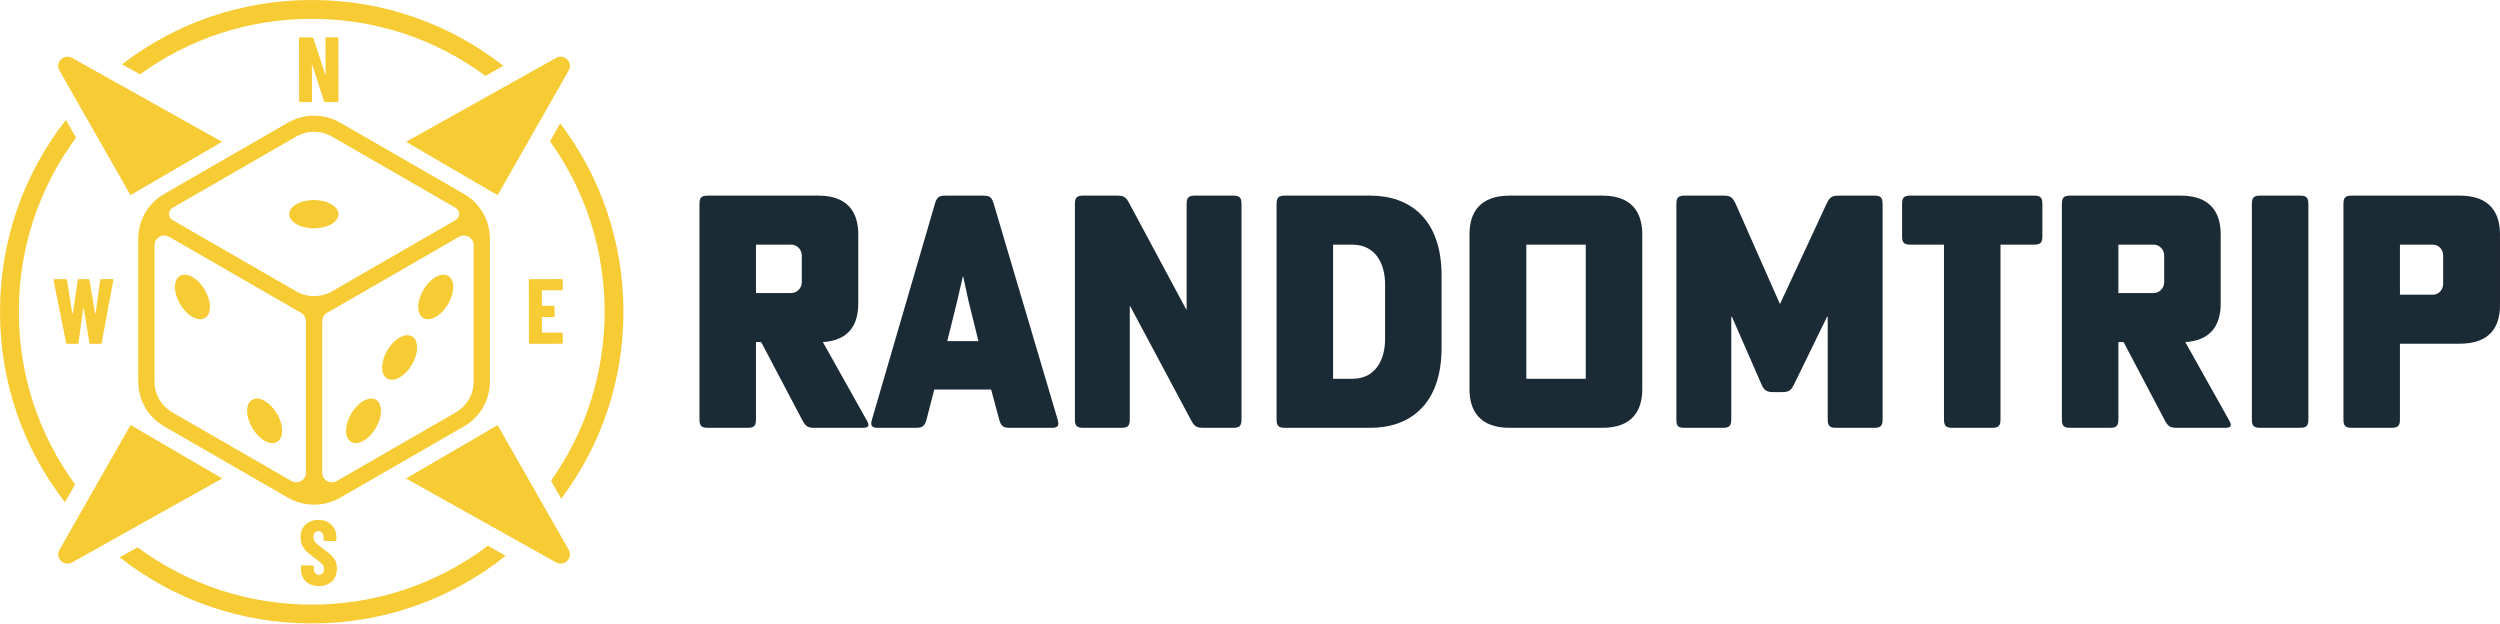
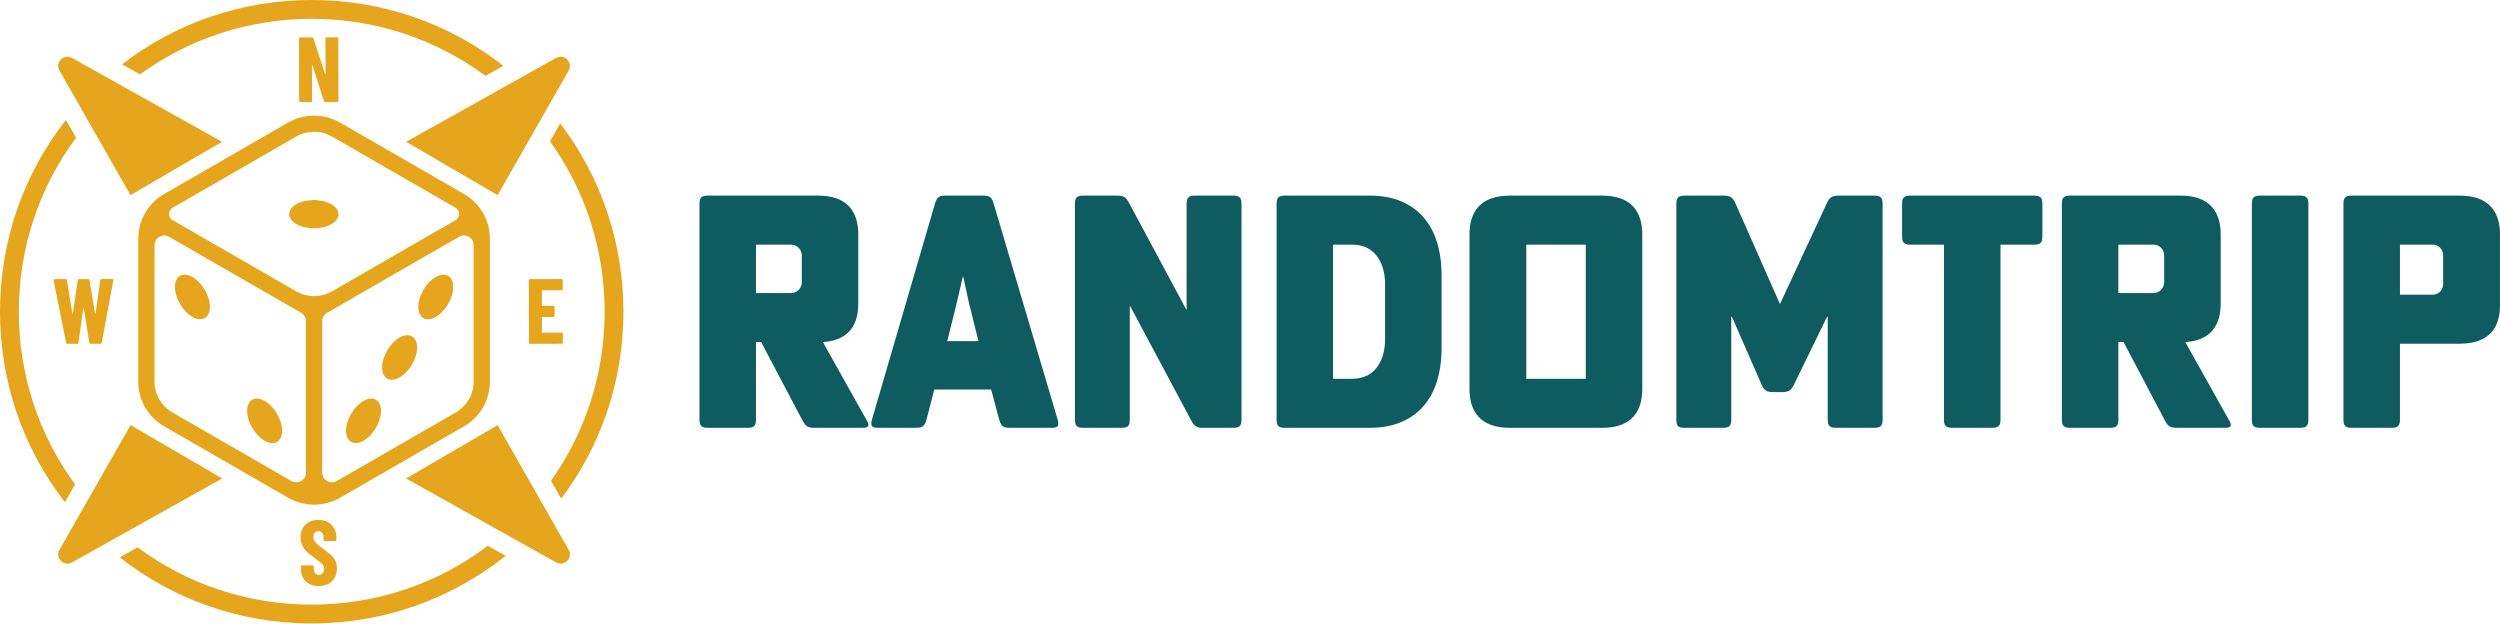
<svg xmlns="http://www.w3.org/2000/svg" width="100%" height="100%" viewBox="0 0 1203 300" version="1.1" xml:space="preserve" style="fill-rule:evenodd;clip-rule:evenodd;stroke-linejoin:round;stroke-miterlimit:2;">
  <g transform="matrix(1,0,0,1,-358.5033,-390)">
    <g transform="matrix(1,0,0,1,0,30.84267)">
      <g transform="matrix(1.599867,0,0,1.599867,722.2807,541.4317)">
-         <path d="M0,-40.346L0,-25.79L10.648,-25.79C12.309,-25.79 13.774,-27.255 13.774,-29.014L13.774,-37.122C13.774,-38.88 12.309,-40.346 10.648,-40.346L0,-40.346ZM-16.997,-52.557C-16.997,-54.51 -16.411,-55.096 -14.457,-55.096L18.756,-55.096C27.743,-55.096 30.771,-49.919 30.771,-43.472L30.771,-22.567C30.771,-16.412 28.036,-11.528 20.124,-11.039L33.312,12.503C34.288,14.164 33.897,14.75 32.042,14.75L17.682,14.75C15.63,14.75 14.946,14.359 13.97,12.503L1.563,-11.039L0,-11.039L0,12.21C0,14.164 -0.586,14.75 -2.54,14.75L-14.457,14.75C-16.411,14.75 -16.997,14.164 -16.997,12.21L-16.997,-52.557Z" style="fill:rgb(27,43,54);fill-rule:nonzero;" />
+         <path d="M0,-40.346L0,-25.79L10.648,-25.79C12.309,-25.79 13.774,-27.255 13.774,-29.014L13.774,-37.122C13.774,-38.88 12.309,-40.346 10.648,-40.346L0,-40.346ZM-16.997,-52.557C-16.997,-54.51 -16.411,-55.096 -14.457,-55.096L18.756,-55.096C27.743,-55.096 30.771,-49.919 30.771,-43.472L30.771,-22.567C30.771,-16.412 28.036,-11.528 20.124,-11.039L33.312,12.503C34.288,14.164 33.897,14.75 32.042,14.75L17.682,14.75C15.63,14.75 14.946,14.359 13.97,12.503L1.563,-11.039L0,-11.039L0,12.21C0,14.164 -0.586,14.75 -2.54,14.75L-14.457,14.75C-16.411,14.75 -16.997,14.164 -16.997,12.21L-16.997,-52.557Z" style="fill:#0f5c60;fill-rule:nonzero;" />
      </g>
      <g transform="matrix(1.599867,0,0,1.599867,824.6425,513.9241)">
-         <path d="M0,-5.959L-1.66,-13.579L-1.758,-13.579L-3.517,-5.959L-6.447,5.861L2.931,5.861L0,-5.959ZM12.406,31.943C10.355,31.943 9.77,31.455 9.183,29.501L6.741,20.416L-10.354,20.416L-12.699,29.501C-13.285,31.455 -13.871,31.943 -15.923,31.943L-27.254,31.943C-29.208,31.943 -29.599,31.357 -29.11,29.501L-10.159,-35.461C-9.573,-37.414 -8.986,-37.902 -6.936,-37.902L4.299,-37.902C6.351,-37.902 6.937,-37.414 7.522,-35.461L26.767,29.501C27.255,31.357 26.864,31.943 24.91,31.943L12.406,31.943Z" style="fill:rgb(27,43,54);fill-rule:nonzero;" />
+         <path d="M0,-5.959L-1.66,-13.579L-1.758,-13.579L-3.517,-5.959L-6.447,5.861L2.931,5.861L0,-5.959ZM12.406,31.943C10.355,31.943 9.77,31.455 9.183,29.501L6.741,20.416L-10.354,20.416L-12.699,29.501C-13.285,31.455 -13.871,31.943 -15.923,31.943L-27.254,31.943C-29.208,31.943 -29.599,31.357 -29.11,29.501L-10.159,-35.461C-9.573,-37.414 -8.986,-37.902 -6.936,-37.902L4.299,-37.902C6.351,-37.902 6.937,-37.414 7.522,-35.461L26.767,29.501C27.255,31.357 26.864,31.943 24.91,31.943L12.406,31.943Z" style="fill:#0f5c60;fill-rule:nonzero;" />
      </g>
      <g transform="matrix(1.599867,0,0,1.599867,902.3126,511.8932)">
-         <path d="M0,-3.42L-0.098,-3.42L-0.098,30.673C-0.098,32.627 -0.684,33.213 -2.638,33.213L-14.066,33.213C-16.021,33.213 -16.606,32.627 -16.606,30.673L-16.606,-34.094C-16.606,-36.047 -16.021,-36.633 -14.066,-36.633L-4.005,-36.633C-1.953,-36.633 -1.27,-36.242 -0.293,-34.387L16.9,-2.345L16.998,-2.345L16.998,-34.094C16.998,-36.047 17.584,-36.633 19.537,-36.633L30.967,-36.633C32.921,-36.633 33.507,-36.047 33.507,-34.094L33.507,30.673C33.507,32.627 32.921,33.213 30.967,33.213L22.077,33.213C20.026,33.213 19.342,32.822 18.365,30.966L0,-3.42Z" style="fill:rgb(27,43,54);fill-rule:nonzero;" />
+         <path d="M0,-3.42L-0.098,-3.42L-0.098,30.673C-0.098,32.627 -0.684,33.213 -2.638,33.213L-14.066,33.213C-16.021,33.213 -16.606,32.627 -16.606,30.673L-16.606,-34.094C-16.606,-36.047 -16.021,-36.633 -14.066,-36.633L-4.005,-36.633C-1.953,-36.633 -1.27,-36.242 -0.293,-34.387L16.9,-2.345L16.998,-2.345L16.998,-34.094C16.998,-36.047 17.584,-36.633 19.537,-36.633L30.967,-36.633C32.921,-36.633 33.507,-36.047 33.507,-34.094L33.507,30.673C33.507,32.627 32.921,33.213 30.967,33.213L22.077,33.213C20.026,33.213 19.342,32.822 18.365,30.966L0,-3.42Z" style="fill:#0f5c60;fill-rule:nonzero;" />
      </g>
      <g transform="matrix(1.599867,0,0,1.599867,1009.208,541.4317)">
-         <path d="M0,-40.346L-5.764,-40.346L-5.764,-0.001L0,-0.001C7.718,-0.001 9.866,-6.839 9.866,-11.723L9.866,-28.623C9.866,-33.507 7.718,-40.346 0,-40.346M26.864,-31.066L26.864,-9.282C26.864,7.814 17.193,14.75 5.471,14.75L-20.221,14.75C-22.175,14.75 -22.761,14.164 -22.761,12.21L-22.761,-52.557C-22.761,-54.51 -22.175,-55.096 -20.221,-55.096L5.471,-55.096C17.193,-55.096 26.864,-48.16 26.864,-31.066" style="fill:rgb(27,43,54);fill-rule:nonzero;" />
+         <path d="M0,-40.346L-5.764,-40.346L-5.764,-0.001L0,-0.001C7.718,-0.001 9.866,-6.839 9.866,-11.723L9.866,-28.623C9.866,-33.507 7.718,-40.346 0,-40.346M26.864,-31.066L26.864,-9.282C26.864,7.814 17.193,14.75 5.471,14.75L-20.221,14.75C-22.175,14.75 -22.761,14.164 -22.761,12.21L-22.761,-52.557C-22.761,-54.51 -22.175,-55.096 -20.221,-55.096L5.471,-55.096C17.193,-55.096 26.864,-48.16 26.864,-31.066" style="fill:#0f5c60;fill-rule:nonzero;" />
      </g>
      <g transform="matrix(1.599867,0,0,1.599867,159.5389,-817.5766)">
-         <path d="M601.322,809.105L583.445,809.105L583.445,849.45L601.322,849.45L601.322,809.105ZM618.319,805.979L618.319,852.576C618.319,859.023 615.291,864.201 606.303,864.201L578.464,864.201C569.379,864.201 566.35,859.023 566.35,852.576L566.35,805.979C566.35,799.532 569.379,794.355 578.464,794.355L606.303,794.355C615.291,794.355 618.319,799.532 618.319,805.979" style="fill:rgb(27,43,54);fill-rule:nonzero;" />
+         <path d="M601.322,809.105L583.445,809.105L583.445,849.45L601.322,849.45L601.322,809.105ZM618.319,805.979L618.319,852.576C618.319,859.023 615.291,864.201 606.303,864.201L578.464,864.201C569.379,864.201 566.35,859.023 566.35,852.576L566.35,805.979C566.35,799.532 569.379,794.355 578.464,794.355L606.303,794.355C615.291,794.355 618.319,799.532 618.319,805.979" style="fill:#0f5c60;fill-rule:nonzero;" />
      </g>
      <g transform="matrix(1.599867,0,0,1.599867,1191.896,506.7346)">
-         <path d="M0,3.028L-0.195,3.028L-0.195,33.897C-0.195,35.851 -0.781,36.437 -2.735,36.437L-14.164,36.437C-16.216,36.437 -16.704,35.949 -16.704,33.897L-16.704,-30.869C-16.704,-32.823 -16.118,-33.409 -14.164,-33.409L-2.54,-33.409C-0.488,-33.409 0.195,-32.92 1.075,-31.065L14.458,-0.782L28.524,-31.065C29.404,-32.92 30.088,-33.409 32.139,-33.409L42.787,-33.409C44.741,-33.409 45.327,-32.823 45.327,-30.869L45.327,33.897C45.327,35.851 44.741,36.437 42.787,36.437L31.357,36.437C29.404,36.437 28.817,35.851 28.817,33.897L28.817,3.028L28.622,3.028L18.658,23.445C17.779,25.203 17.096,25.692 15.044,25.692L12.504,25.692C10.453,25.692 9.671,25.203 8.89,23.347L0,3.028Z" style="fill:rgb(27,43,54);fill-rule:nonzero;" />
+         <path d="M0,3.028L-0.195,3.028L-0.195,33.897C-0.195,35.851 -0.781,36.437 -2.735,36.437L-14.164,36.437C-16.216,36.437 -16.704,35.949 -16.704,33.897L-16.704,-30.869C-16.704,-32.823 -16.118,-33.409 -14.164,-33.409L-2.54,-33.409C-0.488,-33.409 0.195,-32.92 1.075,-31.065L14.458,-0.782L28.524,-31.065C29.404,-32.92 30.088,-33.409 32.139,-33.409L42.787,-33.409C44.741,-33.409 45.327,-32.823 45.327,-30.869L45.327,33.897C45.327,35.851 44.741,36.437 42.787,36.437L31.357,36.437C29.404,36.437 28.817,35.851 28.817,33.897L28.817,3.028L28.622,3.028L18.658,23.445C17.779,25.203 17.096,25.692 15.044,25.692L12.504,25.692C10.453,25.692 9.671,25.203 8.89,23.347L0,3.028Z" style="fill:#0f5c60;fill-rule:nonzero;" />
      </g>
      <g transform="matrix(1.599867,0,0,1.599867,1277.848,541.4317)">
-         <path d="M0,-40.346C-1.953,-40.346 -2.54,-40.932 -2.54,-42.885L-2.54,-52.557C-2.54,-54.51 -1.953,-55.096 0,-55.096L37.121,-55.096C39.075,-55.096 39.661,-54.51 39.661,-52.557L39.661,-42.885C39.661,-40.932 39.075,-40.346 37.121,-40.346L27.06,-40.346L27.06,12.21C27.06,14.164 26.474,14.75 24.52,14.75L12.602,14.75C10.648,14.75 10.062,14.164 10.062,12.21L10.062,-40.346L0,-40.346Z" style="fill:rgb(27,43,54);fill-rule:nonzero;" />
+         <path d="M0,-40.346C-1.953,-40.346 -2.54,-40.932 -2.54,-42.885L-2.54,-52.557C-2.54,-54.51 -1.953,-55.096 0,-55.096L37.121,-55.096C39.075,-55.096 39.661,-54.51 39.661,-52.557L39.661,-42.885C39.661,-40.932 39.075,-40.346 37.121,-40.346L27.06,-40.346L27.06,12.21C27.06,14.164 26.474,14.75 24.52,14.75L12.602,14.75C10.648,14.75 10.062,14.164 10.062,12.21L10.062,-40.346L0,-40.346Z" style="fill:#0f5c60;fill-rule:nonzero;" />
      </g>
      <g transform="matrix(1.599867,0,0,1.599867,1377.868,541.4317)">
-         <path d="M0,-40.346L0,-25.79L10.648,-25.79C12.309,-25.79 13.774,-27.255 13.774,-29.014L13.774,-37.122C13.774,-38.88 12.309,-40.346 10.648,-40.346L0,-40.346ZM-16.997,-52.557C-16.997,-54.51 -16.411,-55.096 -14.457,-55.096L18.756,-55.096C27.743,-55.096 30.771,-49.919 30.771,-43.472L30.771,-22.567C30.771,-16.412 28.036,-11.528 20.124,-11.039L33.312,12.503C34.288,14.164 33.897,14.75 32.042,14.75L17.682,14.75C15.63,14.75 14.946,14.359 13.97,12.503L1.563,-11.039L0,-11.039L0,12.21C0,14.164 -0.586,14.75 -2.54,14.75L-14.457,14.75C-16.411,14.75 -16.997,14.164 -16.997,12.21L-16.997,-52.557Z" style="fill:rgb(27,43,54);fill-rule:nonzero;" />
+         <path d="M0,-40.346L0,-25.79L10.648,-25.79C12.309,-25.79 13.774,-27.255 13.774,-29.014L13.774,-37.122C13.774,-38.88 12.309,-40.346 10.648,-40.346L0,-40.346ZM-16.997,-52.557C-16.997,-54.51 -16.411,-55.096 -14.457,-55.096L18.756,-55.096C27.743,-55.096 30.771,-49.919 30.771,-43.472L30.771,-22.567C30.771,-16.412 28.036,-11.528 20.124,-11.039L33.312,12.503C34.288,14.164 33.897,14.75 32.042,14.75L17.682,14.75C15.63,14.75 14.946,14.359 13.97,12.503L1.563,-11.039L0,-11.039L0,12.21C0,14.164 -0.586,14.75 -2.54,14.75L-14.457,14.75C-16.411,14.75 -16.997,14.164 -16.997,12.21L-16.997,-52.557Z" style="fill:#0f5c60;fill-rule:nonzero;" />
      </g>
      <g transform="matrix(1.599867,0,0,1.599867,1465.227,565.0298)">
-         <path d="M0,-69.846C1.954,-69.846 2.54,-69.26 2.54,-67.307L2.54,-2.54C2.54,-0.586 1.954,0 0,0L-11.917,0C-13.871,0 -14.457,-0.586 -14.457,-2.54L-14.457,-67.307C-14.457,-69.26 -13.871,-69.846 -11.917,-69.846L0,-69.846Z" style="fill:rgb(27,43,54);fill-rule:nonzero;" />
+         <path d="M0,-69.846C1.954,-69.846 2.54,-69.26 2.54,-67.307L2.54,-2.54C2.54,-0.586 1.954,0 0,0L-11.917,0C-13.871,0 -14.457,-0.586 -14.457,-2.54L-14.457,-67.307C-14.457,-69.26 -13.871,-69.846 -11.917,-69.846L0,-69.846Z" style="fill:#0f5c60;fill-rule:nonzero;" />
      </g>
      <g transform="matrix(1.599867,0,0,1.599867,1529.301,541.4317)">
-         <path d="M0,-40.346L-9.964,-40.346L-9.964,-25.302L0,-25.302C1.661,-25.302 3.028,-26.767 3.028,-28.526L3.028,-37.122C3.028,-38.88 1.661,-40.346 0,-40.346M20.124,-43.472L20.124,-22.078C20.124,-15.631 17.096,-10.551 8.011,-10.551L-9.964,-10.551L-9.964,12.21C-9.964,14.164 -10.55,14.75 -12.504,14.75L-24.421,14.75C-26.375,14.75 -26.961,14.164 -26.961,12.21L-26.961,-52.557C-26.961,-54.51 -26.375,-55.096 -24.421,-55.096L8.011,-55.096C17.096,-55.096 20.124,-49.919 20.124,-43.472" style="fill:rgb(27,43,54);fill-rule:nonzero;" />
+         <path d="M0,-40.346L-9.964,-40.346L-9.964,-25.302L0,-25.302C1.661,-25.302 3.028,-26.767 3.028,-28.526L3.028,-37.122C3.028,-38.88 1.661,-40.346 0,-40.346M20.124,-43.472L20.124,-22.078C20.124,-15.631 17.096,-10.551 8.011,-10.551L-9.964,-10.551L-9.964,12.21C-9.964,14.164 -10.55,14.75 -12.504,14.75L-24.421,14.75C-26.375,14.75 -26.961,14.164 -26.961,12.21L-26.961,-52.557C-26.961,-54.51 -26.375,-55.096 -24.421,-55.096L8.011,-55.096C17.096,-55.096 20.124,-49.919 20.124,-43.472" style="fill:#0f5c60;fill-rule:nonzero;" />
      </g>
    </g>
    <g>
      <g transform="matrix(1.599867,0,0,1.599867,515.2615,438.9625)">
-         <path d="M0,-19.265C0.065,-19.33 0.143,-19.363 0.236,-19.363L3.459,-19.368C3.552,-19.368 3.63,-19.336 3.695,-19.271C3.761,-19.206 3.793,-19.128 3.793,-19.035L3.826,-0.251C3.826,-0.158 3.794,-0.079 3.729,-0.014C3.664,0.051 3.586,0.083 3.493,0.083L-0.175,0.09C-0.36,0.09 -0.481,-0.002 -0.537,-0.187L-4.001,-10.935C-4.02,-10.991 -4.052,-11.014 -4.099,-11.005C-4.145,-10.995 -4.168,-10.963 -4.168,-10.907L-4.121,-0.237C-4.121,-0.144 -4.154,-0.065 -4.218,0C-4.283,0.065 -4.362,0.097 -4.454,0.097L-7.678,0.103C-7.77,0.103 -7.849,0.071 -7.914,0.006C-7.979,-0.059 -8.011,-0.137 -8.012,-0.23L-8.045,-19.015C-8.045,-19.107 -8.013,-19.186 -7.947,-19.251C-7.883,-19.316 -7.805,-19.349 -7.712,-19.349L-4.071,-19.355C-3.886,-19.355 -3.765,-19.263 -3.71,-19.078L-0.217,-8.33C-0.199,-8.274 -0.166,-8.251 -0.12,-8.261C-0.074,-8.27 -0.051,-8.302 -0.051,-8.358L-0.097,-19.029C-0.097,-19.121 -0.065,-19.2 0,-19.265" style="fill:rgb(247,203,52);fill-rule:nonzero;" />
+         <path d="M0,-19.265C0.065,-19.33 0.143,-19.363 0.236,-19.363L3.459,-19.368C3.552,-19.368 3.63,-19.336 3.695,-19.271C3.761,-19.206 3.793,-19.128 3.793,-19.035L3.826,-0.251C3.826,-0.158 3.794,-0.079 3.729,-0.014C3.664,0.051 3.586,0.083 3.493,0.083L-0.175,0.09C-0.36,0.09 -0.481,-0.002 -0.537,-0.187L-4.001,-10.935C-4.02,-10.991 -4.052,-11.014 -4.099,-11.005C-4.145,-10.995 -4.168,-10.963 -4.168,-10.907L-4.121,-0.237C-4.121,-0.144 -4.154,-0.065 -4.218,0C-4.283,0.065 -4.362,0.097 -4.454,0.097L-7.678,0.103C-7.77,0.103 -7.849,0.071 -7.914,0.006C-7.979,-0.059 -8.011,-0.137 -8.012,-0.23L-8.045,-19.015C-8.045,-19.107 -8.013,-19.186 -7.947,-19.251C-7.883,-19.316 -7.805,-19.349 -7.712,-19.349L-4.071,-19.355C-3.886,-19.355 -3.765,-19.263 -3.71,-19.078L-0.217,-8.33C-0.199,-8.274 -0.166,-8.251 -0.12,-8.261C-0.074,-8.27 -0.051,-8.302 -0.051,-8.358L-0.097,-19.029C-0.097,-19.121 -0.065,-19.2 0,-19.265" style="fill:#e5a51c;fill-rule:nonzero;" />
      </g>
      <g transform="matrix(1.599867,0,0,1.599867,390.3328,524.7757)">
-         <path d="M0,18.866L-3.784,0.088L-3.812,-0.023C-3.812,-0.19 -3.711,-0.274 -3.507,-0.274L-0.116,-0.28C0.106,-0.28 0.226,-0.178 0.245,0.025L1.847,10.026C1.865,10.1 1.893,10.137 1.93,10.137C1.967,10.137 1.995,10.1 2.013,10.026L3.496,0.02C3.515,-0.184 3.635,-0.286 3.857,-0.287L6.664,-0.292C6.886,-0.292 7.006,-0.19 7.025,0.013L8.683,10.014C8.701,10.089 8.728,10.125 8.766,10.125C8.803,10.125 8.831,10.088 8.849,10.014L10.249,0.008C10.267,-0.196 10.387,-0.298 10.61,-0.298L13.889,-0.304C14.129,-0.305 14.232,-0.184 14.195,0.057L10.699,18.847C10.68,19.051 10.56,19.153 10.338,19.154L7.337,19.159C7.115,19.159 6.993,19.058 6.975,18.854L5.318,8.575C5.299,8.501 5.271,8.464 5.234,8.464C5.197,8.464 5.169,8.502 5.151,8.575L3.696,18.86C3.678,19.064 3.558,19.165 3.335,19.166L0.362,19.171C0.158,19.171 0.037,19.07 0,18.866" style="fill:rgb(247,203,52);fill-rule:nonzero;" />
+         <path d="M0,18.866L-3.784,0.088L-3.812,-0.023C-3.812,-0.19 -3.711,-0.274 -3.507,-0.274L-0.116,-0.28C0.106,-0.28 0.226,-0.178 0.245,0.025L1.847,10.026C1.865,10.1 1.893,10.137 1.93,10.137C1.967,10.137 1.995,10.1 2.013,10.026L3.496,0.02C3.515,-0.184 3.635,-0.286 3.857,-0.287L6.664,-0.292C6.886,-0.292 7.006,-0.19 7.025,0.013L8.683,10.014C8.701,10.089 8.728,10.125 8.766,10.125C8.803,10.125 8.831,10.088 8.849,10.014L10.249,0.008C10.267,-0.196 10.387,-0.298 10.61,-0.298L13.889,-0.304C14.129,-0.305 14.232,-0.184 14.195,0.057L10.699,18.847C10.68,19.051 10.56,19.153 10.338,19.154L7.337,19.159C7.115,19.159 6.993,19.058 6.975,18.854L5.318,8.575C5.299,8.501 5.271,8.464 5.234,8.464C5.197,8.464 5.169,8.502 5.151,8.575L3.696,18.86C3.678,19.064 3.558,19.165 3.335,19.166L0.362,19.171C0.158,19.171 0.037,19.07 0,18.866" style="fill:#e5a51c;fill-rule:nonzero;" />
      </g>
      <g transform="matrix(1.599867,0,0,1.599867,629.1426,550.2185)">
-         <path d="M0,-12.939C-0.065,-12.874 -0.143,-12.841 -0.236,-12.841L-6.043,-12.831C-6.137,-12.831 -6.183,-12.785 -6.182,-12.692L-6.175,-8.302C-6.175,-8.209 -6.128,-8.163 -6.036,-8.163L-2.701,-8.169C-2.608,-8.169 -2.53,-8.137 -2.464,-8.072C-2.4,-8.007 -2.367,-7.929 -2.367,-7.836L-2.362,-5.14C-2.362,-5.047 -2.394,-4.969 -2.459,-4.904C-2.524,-4.839 -2.602,-4.806 -2.695,-4.806L-6.029,-4.801C-6.123,-4.8 -6.168,-4.754 -6.168,-4.662L-6.161,-0.243C-6.16,-0.15 -6.115,-0.104 -6.022,-0.104L-0.214,-0.114C-0.121,-0.115 -0.043,-0.082 0.023,-0.018C0.087,0.047 0.12,0.126 0.12,0.219L0.125,2.914C0.125,3.007 0.093,3.085 0.028,3.15C-0.037,3.215 -0.115,3.248 -0.208,3.248L-9.739,3.265C-9.832,3.265 -9.911,3.233 -9.976,3.167C-10.041,3.103 -10.073,3.025 -10.073,2.932L-10.106,-15.853C-10.106,-15.946 -10.074,-16.024 -10.009,-16.09C-9.944,-16.154 -9.866,-16.187 -9.773,-16.187L-0.242,-16.204C-0.149,-16.204 -0.071,-16.171 -0.005,-16.107C0.059,-16.042 0.092,-15.963 0.093,-15.871L0.097,-13.175C0.097,-13.083 0.065,-13.004 0,-12.939" style="fill:rgb(247,203,52);fill-rule:nonzero;" />
+         <path d="M0,-12.939C-0.065,-12.874 -0.143,-12.841 -0.236,-12.841L-6.043,-12.831C-6.137,-12.831 -6.183,-12.785 -6.182,-12.692L-6.175,-8.302C-6.175,-8.209 -6.128,-8.163 -6.036,-8.163L-2.701,-8.169C-2.608,-8.169 -2.53,-8.137 -2.464,-8.072C-2.4,-8.007 -2.367,-7.929 -2.367,-7.836L-2.362,-5.14C-2.362,-5.047 -2.394,-4.969 -2.459,-4.904C-2.524,-4.839 -2.602,-4.806 -2.695,-4.806L-6.029,-4.801C-6.123,-4.8 -6.168,-4.754 -6.168,-4.662L-6.161,-0.243C-6.16,-0.15 -6.115,-0.104 -6.022,-0.104L-0.214,-0.114C-0.121,-0.115 -0.043,-0.082 0.023,-0.018C0.087,0.047 0.12,0.126 0.12,0.219L0.125,2.914C0.125,3.007 0.093,3.085 0.028,3.15C-0.037,3.215 -0.115,3.248 -0.208,3.248L-9.739,3.265C-9.832,3.265 -9.911,3.233 -9.976,3.167C-10.041,3.103 -10.073,3.025 -10.073,2.932L-10.106,-15.853C-10.106,-15.946 -10.074,-16.024 -10.009,-16.09C-9.944,-16.154 -9.866,-16.187 -9.773,-16.187L-0.242,-16.204C-0.149,-16.204 -0.071,-16.171 -0.005,-16.107C0.059,-16.042 0.092,-15.963 0.093,-15.871L0.097,-13.175C0.097,-13.083 0.065,-13.004 0,-12.939" style="fill:#e5a51c;fill-rule:nonzero;" />
      </g>
      <g transform="matrix(1.599867,0,0,1.599867,507.401,641.2063)">
-         <path d="M0,18.629C-0.817,18.204 -1.447,17.608 -1.893,16.84C-2.339,16.072 -2.563,15.187 -2.564,14.187L-2.566,13.381C-2.566,13.289 -2.534,13.21 -2.469,13.145C-2.404,13.08 -2.326,13.047 -2.233,13.047L0.962,13.042C1.055,13.042 1.134,13.074 1.199,13.139C1.264,13.203 1.297,13.282 1.297,13.374L1.298,13.986C1.299,14.56 1.448,15.023 1.745,15.375C2.041,15.726 2.413,15.901 2.857,15.901C3.302,15.9 3.672,15.732 3.968,15.398C4.264,15.064 4.411,14.629 4.41,14.092C4.409,13.536 4.223,13.059 3.852,12.661C3.48,12.264 2.757,11.677 1.681,10.901C0.754,10.235 0.002,9.644 -0.572,9.126C-1.148,8.609 -1.64,7.971 -2.049,7.211C-2.458,6.453 -2.663,5.573 -2.665,4.573C-2.667,2.998 -2.179,1.737 -1.198,0.791C-0.218,-0.156 1.078,-0.63 2.69,-0.633C4.32,-0.636 5.631,-0.147 6.624,0.833C7.617,1.813 8.115,3.1 8.118,4.693L8.119,5.36C8.119,5.453 8.086,5.531 8.022,5.596C7.957,5.661 7.878,5.693 7.786,5.694L4.59,5.699C4.497,5.699 4.418,5.668 4.354,5.602C4.289,5.538 4.256,5.459 4.256,5.366L4.255,4.616C4.254,4.042 4.109,3.584 3.821,3.241C3.534,2.899 3.158,2.728 2.695,2.729C2.251,2.73 1.89,2.893 1.613,3.217C1.335,3.542 1.197,3.992 1.198,4.566C1.199,5.122 1.376,5.612 1.728,6.038C2.081,6.464 2.777,7.055 3.816,7.813C4.966,8.663 5.833,9.351 6.418,9.878C7.002,10.405 7.457,10.988 7.782,11.626C8.107,12.265 8.271,13.029 8.273,13.918C8.275,15.549 7.777,16.846 6.779,17.811C5.78,18.776 4.465,19.26 2.835,19.263C1.761,19.265 0.816,19.053 0,18.629" style="fill:rgb(247,203,52);fill-rule:nonzero;" />
+         <path d="M0,18.629C-0.817,18.204 -1.447,17.608 -1.893,16.84C-2.339,16.072 -2.563,15.187 -2.564,14.187L-2.566,13.381C-2.566,13.289 -2.534,13.21 -2.469,13.145C-2.404,13.08 -2.326,13.047 -2.233,13.047L0.962,13.042C1.055,13.042 1.134,13.074 1.199,13.139C1.264,13.203 1.297,13.282 1.297,13.374L1.298,13.986C1.299,14.56 1.448,15.023 1.745,15.375C2.041,15.726 2.413,15.901 2.857,15.901C3.302,15.9 3.672,15.732 3.968,15.398C4.264,15.064 4.411,14.629 4.41,14.092C4.409,13.536 4.223,13.059 3.852,12.661C3.48,12.264 2.757,11.677 1.681,10.901C0.754,10.235 0.002,9.644 -0.572,9.126C-1.148,8.609 -1.64,7.971 -2.049,7.211C-2.458,6.453 -2.663,5.573 -2.665,4.573C-2.667,2.998 -2.179,1.737 -1.198,0.791C-0.218,-0.156 1.078,-0.63 2.69,-0.633C4.32,-0.636 5.631,-0.147 6.624,0.833C7.617,1.813 8.115,3.1 8.118,4.693L8.119,5.36C8.119,5.453 8.086,5.531 8.022,5.596C7.957,5.661 7.878,5.693 7.786,5.694L4.59,5.699C4.497,5.699 4.418,5.668 4.354,5.602C4.289,5.538 4.256,5.459 4.256,5.366L4.255,4.616C4.254,4.042 4.109,3.584 3.821,3.241C3.534,2.899 3.158,2.728 2.695,2.729C2.251,2.73 1.89,2.893 1.613,3.217C1.335,3.542 1.197,3.992 1.198,4.566C1.199,5.122 1.376,5.612 1.728,6.038C2.081,6.464 2.777,7.055 3.816,7.813C4.966,8.663 5.833,9.351 6.418,9.878C7.002,10.405 7.457,10.988 7.782,11.626C8.107,12.265 8.271,13.029 8.273,13.918C8.275,15.549 7.777,16.846 6.779,17.811C5.78,18.776 4.465,19.26 2.835,19.263C1.761,19.265 0.816,19.053 0,18.629" style="fill:#e5a51c;fill-rule:nonzero;" />
      </g>
      <g transform="matrix(1.59986,0.004543,0.004543,-1.59986,451.0462,542.4722)">
-         <path d="M0.017,-0C2.927,-1.653 5.286,-0.313 5.286,2.994C5.285,6.3 2.927,10.32 0.017,11.973C-2.892,13.626 -5.251,12.285 -5.252,8.979C-5.251,5.672 -2.893,1.653 0.017,-0" style="fill:rgb(247,203,52);fill-rule:nonzero;" />
+         <path d="M0.017,-0C2.927,-1.653 5.286,-0.313 5.286,2.994C5.285,6.3 2.927,10.32 0.017,11.973C-2.892,13.626 -5.251,12.285 -5.252,8.979C-5.251,5.672 -2.893,1.653 0.017,-0" style="fill:#e5a51c;fill-rule:nonzero;" />
      </g>
      <g transform="matrix(1.59986,0.004543,0.004543,-1.59986,485.787,602.0741)">
-         <path d="M0.017,-0C2.927,-1.653 5.286,-0.312 5.286,2.994C5.285,6.3 2.927,10.32 0.017,11.973C-2.893,13.627 -5.251,12.285 -5.252,8.98C-5.251,5.674 -2.894,1.654 0.017,-0" style="fill:rgb(247,203,52);fill-rule:nonzero;" />
+         <path d="M0.017,-0C2.927,-1.653 5.286,-0.312 5.286,2.994C5.285,6.3 2.927,10.32 0.017,11.973C-2.893,13.627 -5.251,12.285 -5.252,8.98C-5.251,5.674 -2.894,1.654 0.017,-0" style="fill:#e5a51c;fill-rule:nonzero;" />
      </g>
      <g transform="matrix(-1.59986,0.004543,0.004543,1.59986,568.228,542.472)">
-         <path d="M0.017,-11.973C2.927,-10.32 5.285,-6.3 5.286,-2.994C5.285,0.314 2.926,1.653 0.017,0C-2.893,-1.653 -5.251,-5.672 -5.252,-8.979C-5.252,-12.285 -2.893,-13.626 0.017,-11.973" style="fill:rgb(247,203,52);fill-rule:nonzero;" />
+         <path d="M0.017,-11.973C2.927,-10.32 5.285,-6.3 5.286,-2.994C5.285,0.314 2.926,1.653 0.017,0C-2.893,-1.653 -5.251,-5.672 -5.252,-8.979C-5.252,-12.285 -2.893,-13.626 0.017,-11.973" style="fill:#e5a51c;fill-rule:nonzero;" />
      </g>
      <g transform="matrix(-1.59986,0.004543,0.004543,1.59986,533.4872,602.0723)">
-         <path d="M0.017,-11.972C2.927,-10.319 5.285,-6.299 5.286,-2.993C5.285,0.313 2.926,1.654 0.017,0.001C-2.894,-1.653 -5.251,-5.672 -5.252,-8.978C-5.252,-12.284 -2.894,-13.626 0.017,-11.972" style="fill:rgb(247,203,52);fill-rule:nonzero;" />
+         <path d="M0.017,-11.972C2.927,-10.319 5.285,-6.299 5.286,-2.993C5.285,0.313 2.926,1.654 0.017,0.001C-2.894,-1.653 -5.251,-5.672 -5.252,-8.978C-5.252,-12.284 -2.894,-13.626 0.017,-11.972" style="fill:#e5a51c;fill-rule:nonzero;" />
      </g>
      <g transform="matrix(-1.59986,0.004543,0.004543,1.59986,550.8556,571.5933)">
-         <path d="M0.017,-11.973C2.927,-10.32 5.285,-6.299 5.286,-2.993C5.285,0.314 2.926,1.653 0.017,0C-2.893,-1.653 -5.251,-5.672 -5.252,-8.979C-5.252,-12.285 -2.893,-13.626 0.017,-11.973" style="fill:rgb(247,203,52);fill-rule:nonzero;" />
+         <path d="M0.017,-11.973C2.927,-10.32 5.285,-6.299 5.286,-2.993C5.285,0.314 2.926,1.653 0.017,0C-2.893,-1.653 -5.251,-5.672 -5.252,-8.979C-5.252,-12.285 -2.893,-13.626 0.017,-11.973" style="fill:#e5a51c;fill-rule:nonzero;" />
      </g>
      <g transform="matrix(0.798153,1.386552,1.386552,-0.798153,501.1881,488.2171)">
-         <path d="M5.225,-3.021C8.114,-1.332 10.457,2.737 10.456,6.066C10.457,9.395 8.114,10.726 5.226,9.037C2.337,7.348 -0.005,3.28 -0.005,-0.05C-0.006,-3.379 2.335,-4.711 5.225,-3.021" style="fill:rgb(247,203,52);fill-rule:nonzero;" />
+         <path d="M5.225,-3.021C8.114,-1.332 10.457,2.737 10.456,6.066C10.457,9.395 8.114,10.726 5.226,9.037C2.337,7.348 -0.005,3.28 -0.005,-0.05C-0.006,-3.379 2.335,-4.711 5.225,-3.021" style="fill:#e5a51c;fill-rule:nonzero;" />
      </g>
      <g transform="matrix(1.599867,0,0,1.599867,577.8992,488.9738)">
-         <path d="M0,62.155L-35.827,82.801C-37.146,83.561 -38.313,83.059 -38.754,82.808C-39.194,82.557 -40.219,81.81 -40.219,80.299L-40.219,34.731C-40.219,33.704 -39.662,32.746 -38.766,32.229L-34.835,29.964C-34.831,29.961 -34.826,29.959 -34.822,29.957L-26.026,24.888L0.924,9.359C2.243,8.599 3.41,9.1 3.85,9.351C4.289,9.601 5.306,10.343 5.315,11.84L5.315,52.994C5.315,56.753 3.279,60.262 0,62.155M-90.65,11.84C-90.64,10.343 -89.623,9.601 -89.185,9.351C-88.744,9.1 -87.577,8.599 -86.258,9.359L-82.94,11.271L-50.513,29.957C-50.509,29.959 -50.505,29.961 -50.501,29.963L-46.568,32.229C-45.672,32.746 -45.115,33.704 -45.115,34.731L-45.115,80.299C-45.115,81.81 -46.14,82.557 -46.581,82.808C-47.021,83.059 -48.189,83.561 -49.508,82.801L-85.335,62.155C-88.613,60.262 -90.65,56.753 -90.65,52.994L-90.65,11.84ZM-48.051,-20.789C-46.39,-21.745 -44.529,-22.224 -42.667,-22.224C-40.806,-22.224 -38.944,-21.745 -37.284,-20.789L-0.123,0.626L-0.124,0.627C0.852,1.189 0.958,2.116 0.958,2.489C0.958,2.86 0.853,3.781 -0.113,4.344L-28.155,20.504L-37.299,25.773C-40.612,27.676 -44.723,27.676 -48.036,25.773L-79.264,7.778L-85.212,4.351C-86.188,3.788 -86.293,2.861 -86.293,2.489C-86.293,2.116 -86.188,1.189 -85.212,0.627L-85.212,0.626L-48.051,-20.789ZM10.212,53.053L10.212,9.858C10.212,7.159 9.493,4.495 8.134,2.154C6.776,-0.186 4.812,-2.141 2.456,-3.499L-34.822,-24.981C-39.661,-27.769 -45.674,-27.769 -50.513,-24.981L-87.79,-3.499C-90.146,-2.141 -92.11,-0.186 -93.469,2.154C-94.828,4.495 -95.546,7.159 -95.546,9.858L-95.546,11.833C-95.546,11.842 -95.547,11.852 -95.547,11.861L-95.547,53.053L-95.545,53.053C-95.535,55.732 -94.818,58.375 -93.469,60.698C-92.12,63.021 -90.175,64.963 -87.842,66.32L-87.843,66.32L-87.797,66.347C-87.795,66.348 -87.793,66.349 -87.79,66.351L-50.513,87.833C-48.093,89.227 -45.38,89.924 -42.667,89.924C-39.954,89.924 -37.241,89.227 -34.822,87.833L2.456,66.351C2.458,66.349 2.46,66.348 2.462,66.347L2.508,66.32C4.841,64.963 6.786,63.021 8.134,60.698C9.483,58.375 10.2,55.732 10.211,53.053L10.212,53.053Z" style="fill:rgb(247,203,52);fill-rule:nonzero;" />
+         <path d="M0,62.155L-35.827,82.801C-37.146,83.561 -38.313,83.059 -38.754,82.808C-39.194,82.557 -40.219,81.81 -40.219,80.299L-40.219,34.731C-40.219,33.704 -39.662,32.746 -38.766,32.229L-34.835,29.964C-34.831,29.961 -34.826,29.959 -34.822,29.957L-26.026,24.888L0.924,9.359C2.243,8.599 3.41,9.1 3.85,9.351C4.289,9.601 5.306,10.343 5.315,11.84L5.315,52.994C5.315,56.753 3.279,60.262 0,62.155M-90.65,11.84C-90.64,10.343 -89.623,9.601 -89.185,9.351C-88.744,9.1 -87.577,8.599 -86.258,9.359L-82.94,11.271L-50.513,29.957C-50.509,29.959 -50.505,29.961 -50.501,29.963L-46.568,32.229C-45.672,32.746 -45.115,33.704 -45.115,34.731L-45.115,80.299C-45.115,81.81 -46.14,82.557 -46.581,82.808C-47.021,83.059 -48.189,83.561 -49.508,82.801L-85.335,62.155C-88.613,60.262 -90.65,56.753 -90.65,52.994L-90.65,11.84ZM-48.051,-20.789C-46.39,-21.745 -44.529,-22.224 -42.667,-22.224C-40.806,-22.224 -38.944,-21.745 -37.284,-20.789L-0.123,0.626L-0.124,0.627C0.852,1.189 0.958,2.116 0.958,2.489C0.958,2.86 0.853,3.781 -0.113,4.344L-28.155,20.504L-37.299,25.773C-40.612,27.676 -44.723,27.676 -48.036,25.773L-79.264,7.778L-85.212,4.351C-86.188,3.788 -86.293,2.861 -86.293,2.489C-86.293,2.116 -86.188,1.189 -85.212,0.627L-85.212,0.626L-48.051,-20.789ZM10.212,53.053L10.212,9.858C10.212,7.159 9.493,4.495 8.134,2.154C6.776,-0.186 4.812,-2.141 2.456,-3.499L-34.822,-24.981C-39.661,-27.769 -45.674,-27.769 -50.513,-24.981L-87.79,-3.499C-90.146,-2.141 -92.11,-0.186 -93.469,2.154C-94.828,4.495 -95.546,7.159 -95.546,9.858L-95.546,11.833C-95.546,11.842 -95.547,11.852 -95.547,11.861L-95.547,53.053L-95.545,53.053C-95.535,55.732 -94.818,58.375 -93.469,60.698C-92.12,63.021 -90.175,64.963 -87.842,66.32L-87.843,66.32L-87.797,66.347C-87.795,66.348 -87.793,66.349 -87.79,66.351L-50.513,87.833C-48.093,89.227 -45.38,89.924 -42.667,89.924C-39.954,89.924 -37.241,89.227 -34.822,87.833L2.456,66.351C2.458,66.349 2.46,66.348 2.462,66.347L2.508,66.32C4.841,64.963 6.786,63.021 8.134,60.698C9.483,58.375 10.2,55.732 10.211,53.053L10.212,53.053Z" style="fill:#e5a51c;fill-rule:nonzero;" />
      </g>
      <g transform="matrix(0.792308,1.3899,1.3899,-0.792308,625.6797,615.1037)">
-         <path d="M-19.738,-8.697L23.448,-8.697C26.258,-8.697 27.257,-12.415 24.838,-13.875L-19.436,-40.579L-19.738,-8.697Z" style="fill:rgb(247,203,52);fill-rule:nonzero;" />
+         <path d="M-19.738,-8.697L23.448,-8.697C26.258,-8.697 27.257,-12.415 24.838,-13.875L-19.436,-40.579L-19.738,-8.697Z" style="fill:#e5a51c;fill-rule:nonzero;" />
      </g>
      <g transform="matrix(1.599867,0,0,1.599867,473.2864,467.1139)">
-         <path d="M0,-2.775L0.027,-2.76L-4.762,0L0,-2.775Z" style="fill:rgb(247,203,52);fill-rule:nonzero;" />
+         <path d="M0,-2.775L0.027,-2.76L-4.762,0L0,-2.775Z" style="fill:#e5a51c;fill-rule:nonzero;" />
      </g>
      <g transform="matrix(1.396326,0.780928,0.780928,-1.396326,412.8331,406.3654)">
-         <path d="M-7.196,-12.274L44.473,-12.274L28.274,-39.716L-8.679,-17.425C-11.086,-15.973 -10.022,-12.274 -7.196,-12.274" style="fill:rgb(247,203,52);fill-rule:nonzero;" />
+         <path d="M-7.196,-12.274L44.473,-12.274L28.274,-39.716L-8.679,-17.425C-11.086,-15.973 -10.022,-12.274 -7.196,-12.274" style="fill:#e5a51c;fill-rule:nonzero;" />
      </g>
      <g transform="matrix(1.396326,-0.780927,-0.780927,-1.396326,563.1559,476.8097)">
-         <path d="M0.623,12.949L52.303,12.949C55.128,12.949 56.192,9.25 53.785,7.798L16.824,-14.497L0.623,12.949Z" style="fill:rgb(247,203,52);fill-rule:nonzero;" />
+         <path d="M0.623,12.949L52.303,12.949C55.128,12.949 56.192,9.25 53.785,7.798L16.824,-14.497L0.623,12.949Z" style="fill:#e5a51c;fill-rule:nonzero;" />
      </g>
      <g transform="matrix(1.599867,0,0,1.599867,551.0646,462.6823)">
-         <path d="M0,1.854L-3.2,0.01L-3.182,0L0,1.854Z" style="fill:rgb(247,203,52);fill-rule:nonzero;" />
+         <path d="M0,1.854L-3.2,0.01L-3.182,0L0,1.854Z" style="fill:#e5a51c;fill-rule:nonzero;" />
      </g>
      <g transform="matrix(0.792308,-1.3899,-1.3899,-0.792308,428.8129,674.5603)">
-         <path d="M-2.063,28.831L41.139,28.831L40.836,-3.06L-3.454,23.655C-5.873,25.114 -4.873,28.831 -2.063,28.831" style="fill:rgb(247,203,52);fill-rule:nonzero;" />
+         <path d="M-2.063,28.831L41.139,28.831L40.836,-3.06L-3.454,23.655C-5.873,25.114 -4.873,28.831 -2.063,28.831" style="fill:#e5a51c;fill-rule:nonzero;" />
      </g>
      <g transform="matrix(1.599867,0,0,1.599867,425.8924,390.7151)">
-         <path d="M0,21.921C14.926,11.076 32.829,5.218 51.636,5.218C70.701,5.218 88.841,11.235 103.89,22.368L109.282,19.353C92.88,6.515 72.793,-0.447 51.636,-0.447C30.734,-0.447 10.88,6.352 -5.412,18.894L0,21.921Z" style="fill:rgb(247,203,52);fill-rule:nonzero;" />
+         <path d="M0,21.921C14.926,11.076 32.829,5.218 51.636,5.218C70.701,5.218 88.841,11.235 103.89,22.368L109.282,19.353C92.88,6.515 72.793,-0.447 51.636,-0.447C30.734,-0.447 10.88,6.352 -5.412,18.894L0,21.921Z" style="fill:#e5a51c;fill-rule:nonzero;" />
      </g>
      <g transform="matrix(1.599867,0,0,1.599867,628.0718,629.9549)">
-         <path d="M0,-112.854L-3.066,-107.475C7.599,-92.626 13.356,-74.87 13.356,-56.226C13.356,-37.756 7.708,-20.155 -2.768,-5.391L0.305,0C12.448,-16.135 19.02,-35.675 19.02,-56.226C19.02,-76.949 12.337,-96.641 0,-112.854" style="fill:rgb(247,203,52);fill-rule:nonzero;" />
+         <path d="M0,-112.854L-3.066,-107.475C7.599,-92.626 13.356,-74.87 13.356,-56.226C13.356,-37.756 7.708,-20.155 -2.768,-5.391L0.305,0C12.448,-16.135 19.02,-35.675 19.02,-56.226C19.02,-76.949 12.337,-96.641 0,-112.854" style="fill:#e5a51c;fill-rule:nonzero;" />
      </g>
      <g transform="matrix(1.599867,0,0,1.599867,394.6315,456.2804)">
-         <path d="M0,104.261C-10.983,89.276 -16.918,71.26 -16.918,52.329C-16.918,33.226 -10.878,15.051 0.298,-0.015L-2.748,-5.36C-15.608,11.05 -22.582,31.153 -22.582,52.329C-22.582,73.335 -15.717,93.284 -3.055,109.621L0,104.261Z" style="fill:rgb(247,203,52);fill-rule:nonzero;" />
+         <path d="M0,104.261C-10.983,89.276 -16.918,71.26 -16.918,52.329C-16.918,33.226 -10.878,15.051 0.298,-0.015L-2.748,-5.36C-15.608,11.05 -22.582,31.153 -22.582,52.329C-22.582,73.335 -15.717,93.284 -3.055,109.621L0,104.261Z" style="fill:#e5a51c;fill-rule:nonzero;" />
      </g>
      <g transform="matrix(1.599867,0,0,1.599867,593.2411,690)">
-         <path d="M0,-23.353C-15.187,-11.878 -33.598,-5.665 -52.966,-5.665C-72.078,-5.665 -90.261,-11.71 -105.331,-22.896L-110.717,-19.883C-94.295,-6.993 -74.168,0 -52.966,0C-31.511,0 -11.159,-7.164 5.368,-20.351L0,-23.353Z" style="fill:rgb(247,203,52);fill-rule:nonzero;" />
+         <path d="M0,-23.353C-15.187,-11.878 -33.598,-5.665 -52.966,-5.665C-72.078,-5.665 -90.261,-11.71 -105.331,-22.896L-110.717,-19.883C-94.295,-6.993 -74.168,0 -52.966,0C-31.511,0 -11.159,-7.164 5.368,-20.351L0,-23.353Z" style="fill:#e5a51c;fill-rule:nonzero;" />
      </g>
    </g>
  </g>
</svg>
